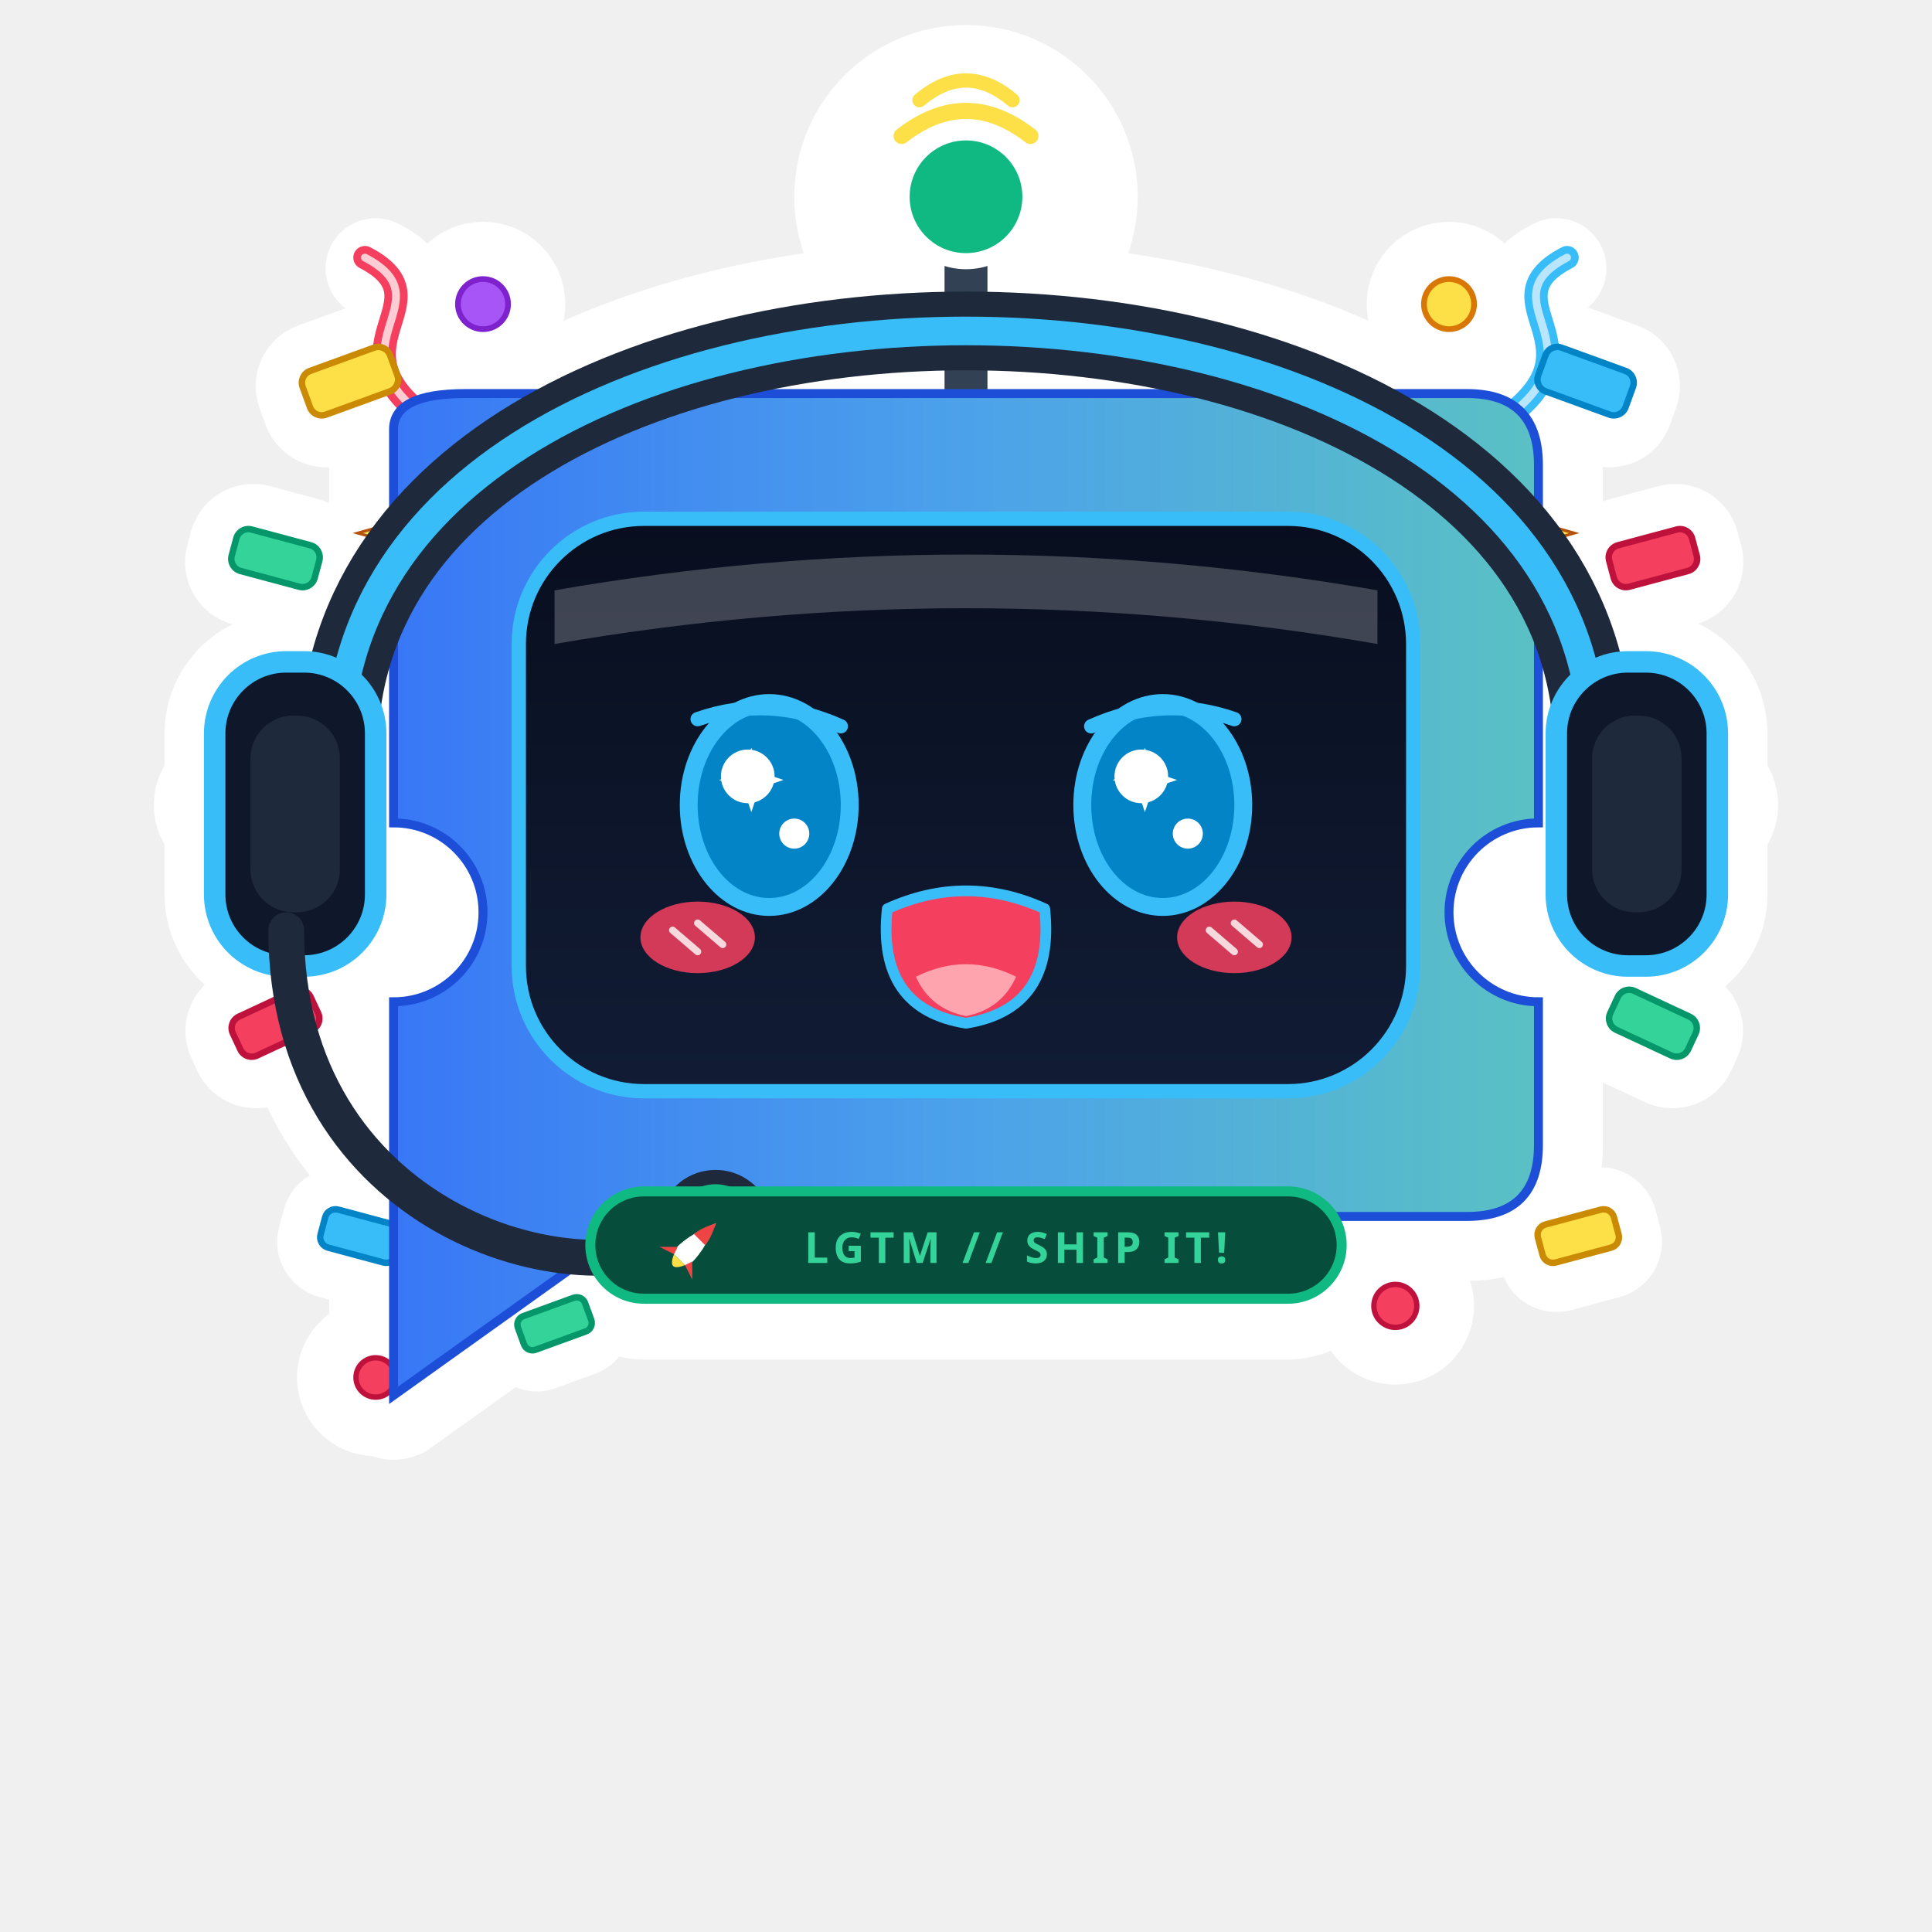
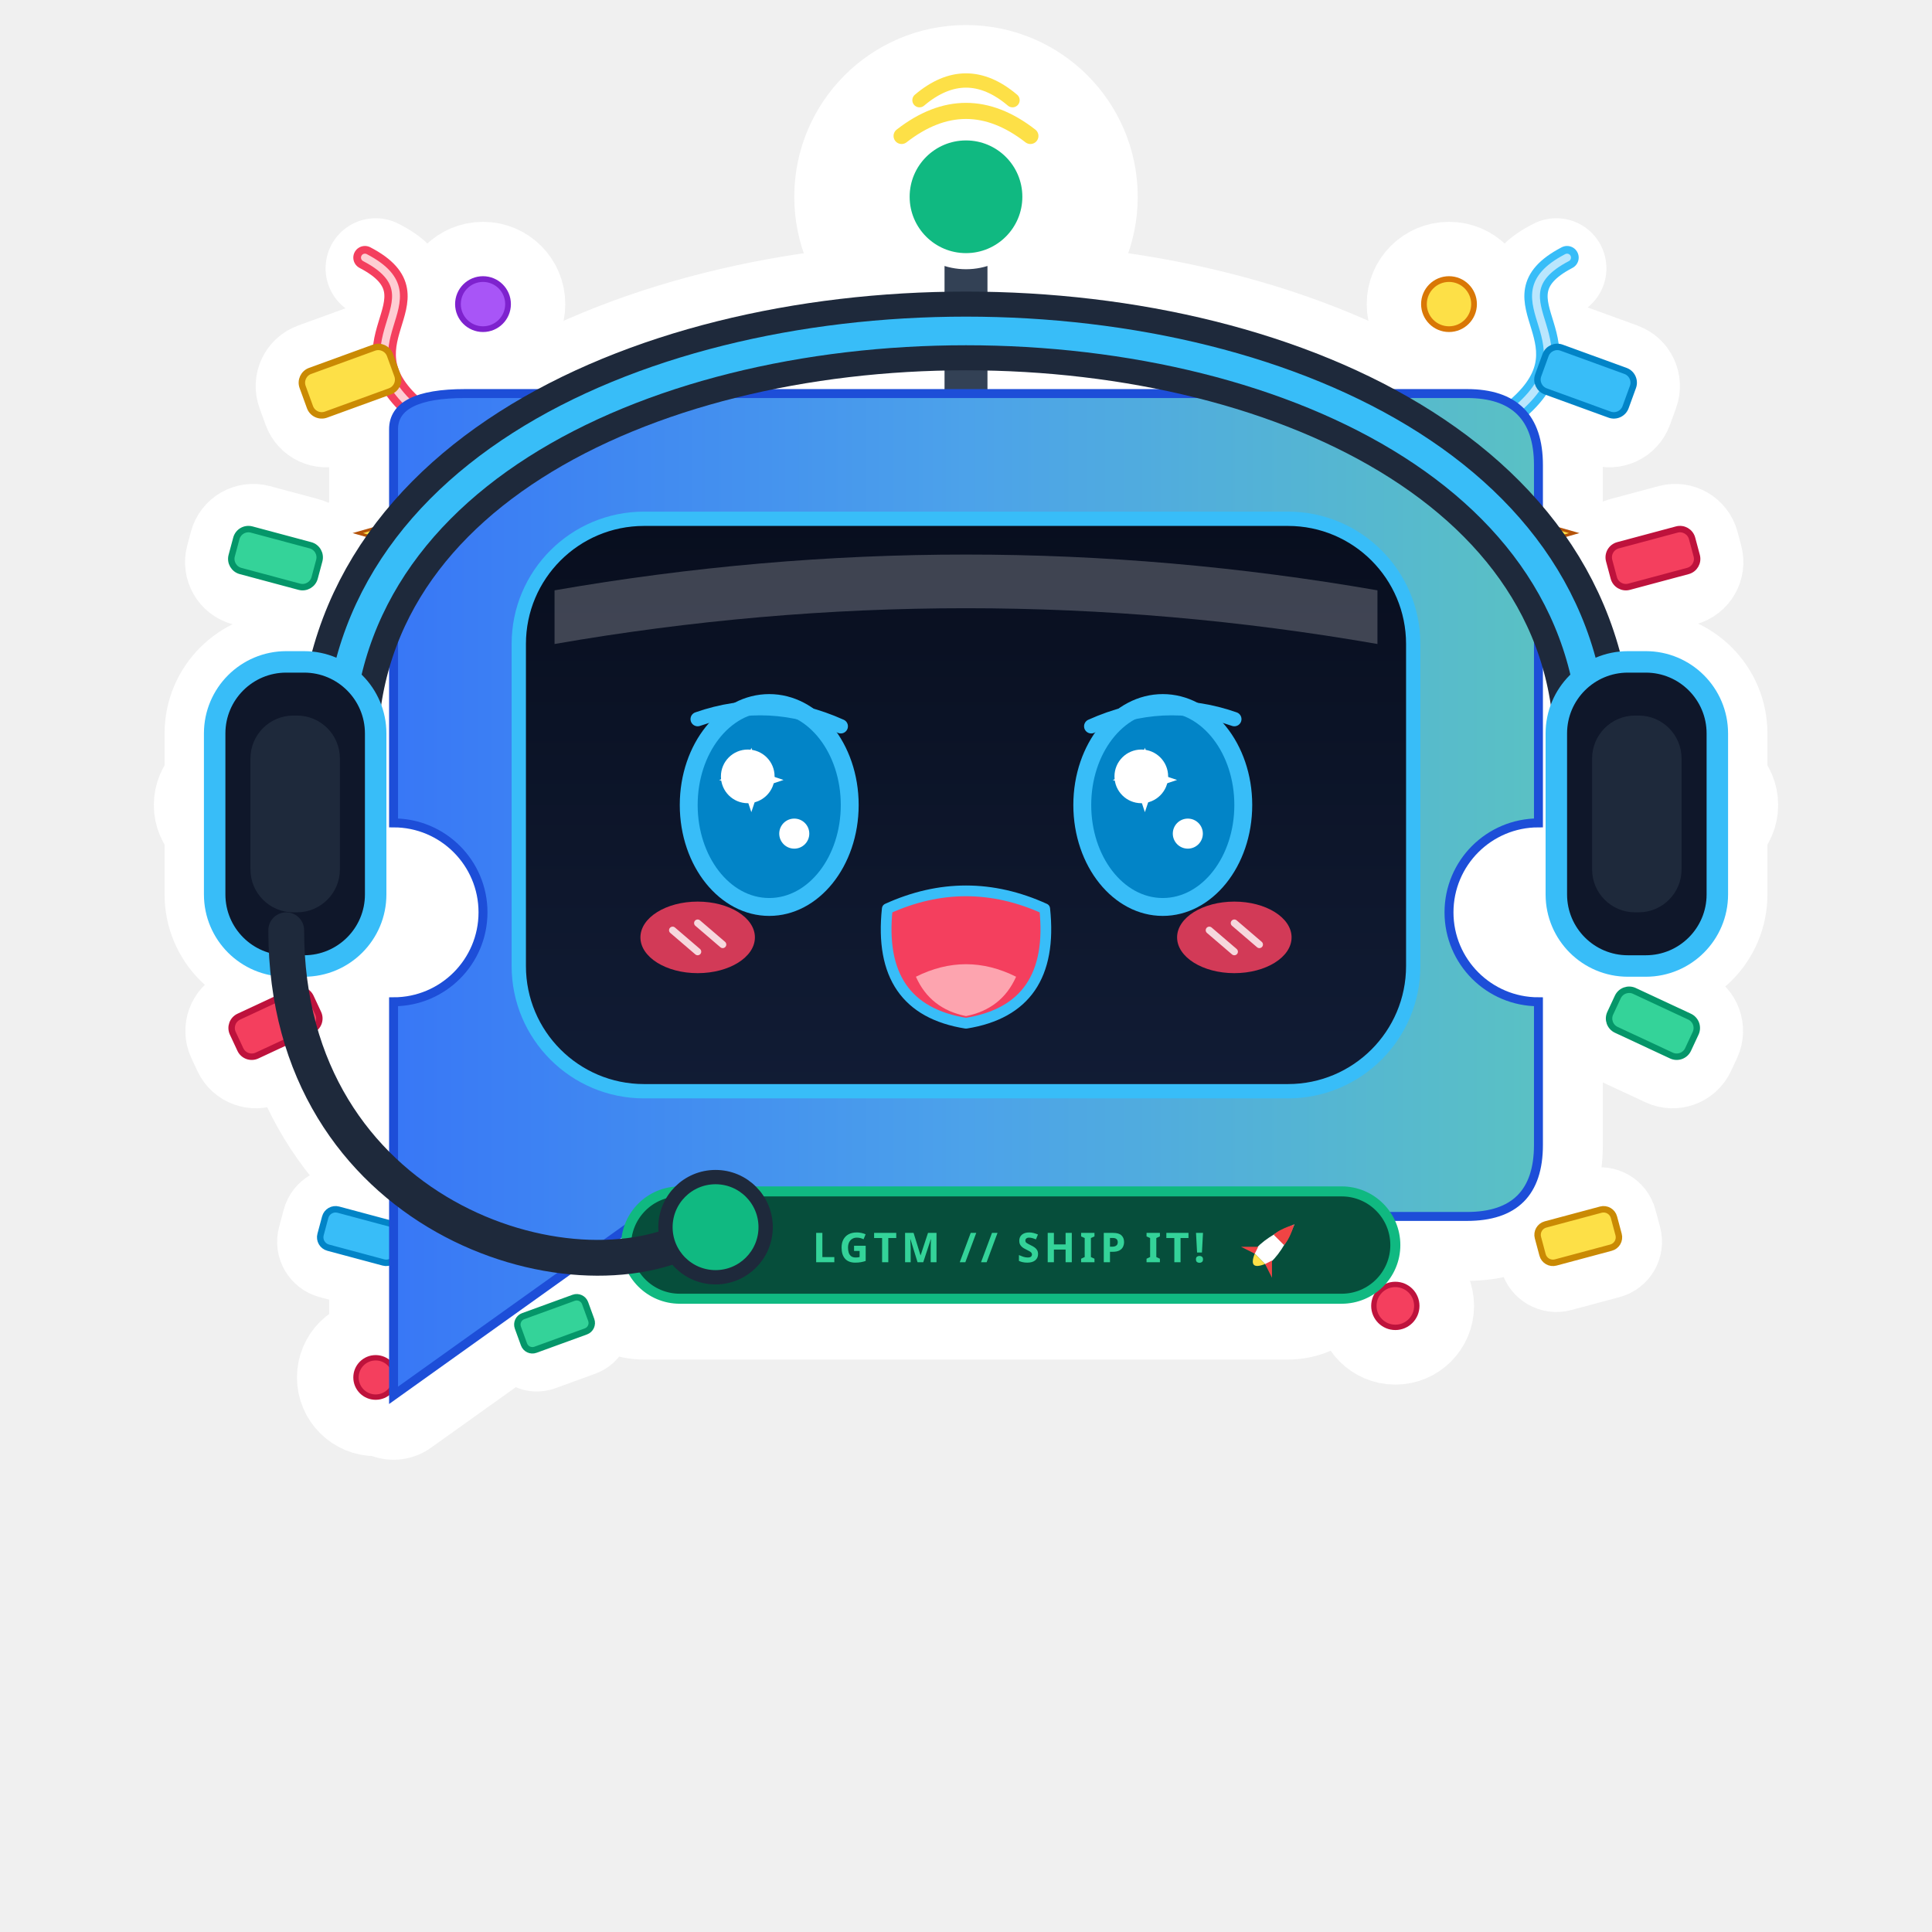
<svg xmlns="http://www.w3.org/2000/svg" viewBox="0 0 540 540" width="540" height="540">
  <defs>
    <linearGradient id="headGrad7" x1="0%" y1="0%" x2="100%" y2="0%">
      <stop offset="0%" stop-color="#3877F6" />
      <stop offset="50%" stop-color="#4CA2EA" />
      <stop offset="100%" stop-color="#5AC1C4" />
    </linearGradient>
    <linearGradient id="screenGrad7" x1="0%" y1="0%" x2="0%" y2="100%">
      <stop offset="0%" stop-color="#080E1E" />
      <stop offset="100%" stop-color="#111C35" />
    </linearGradient>
  </defs>
  <g id="Artwork" transform="translate(270, 270)">
    <g id="WhiteBorder" fill="#FFFFFF" stroke="#FFFFFF" stroke-linejoin="round" stroke-linecap="round">
      <path d="M -160 -150 Q -160 -160, -140 -160 L 140 -160 Q 160 -160, 160 -140 L 160 -40 A 25 25 0 0 0 160 10 L 160 50 Q 160 70, 140 70 L -90 70 L -160 120 L -160 10 A 25 25 0 0 0 -160 -40 Z" stroke-width="36" />
      <path d="M -175 -50 C -190 -220, 190 -220, 175 -50" fill="none" stroke-width="50" />
      <circle cx="0" cy="-215" r="32" stroke-width="32" />
      <line x1="0" y1="-140" x2="0" y2="-215" stroke-width="40" />
      <rect x="-210" y="-85" width="45" height="85" rx="20" stroke-width="28" />
      <rect x="165" y="-85" width="45" height="85" rx="20" stroke-width="28" />
      <path d="M -190 -10 C -190 70, -110 95, -75 75" fill="none" stroke-width="32" />
      <circle cx="-70" cy="73" r="16" stroke-width="28" />
      <rect x="-175" y="-45" width="30" height="60" rx="10" stroke-width="10" />
      <rect x="145" y="-45" width="30" height="60" rx="10" stroke-width="10" />
      <path d="M -22 -232 Q 0 -248 22 -232" fill="none" stroke-width="24" stroke-linecap="round" />
      <path d="M -15 -244 Q 0 -258 15 -244" fill="none" stroke-width="20" stroke-linecap="round" />
      <rect x="-185" y="-170" width="26" height="15" rx="5" stroke-width="26" transform="rotate(-20 -172 -162)" />
      <rect x="-205" y="-120" width="24" height="14" rx="5" stroke-width="26" transform="rotate(15 -193 -113)" />
      <circle cx="-135" cy="-185" r="12" stroke-width="22" />
      <path d="M -165 -195 C -145 -185, -175 -175, -150 -155" fill="none" stroke-width="28" />
      <rect x="-205" y="10" width="24" height="14" rx="5" stroke-width="26" transform="rotate(-25 -193 17)" />
      <circle cx="-205" cy="-45" r="10" stroke-width="24" />
      <rect x="-180" y="70" width="22" height="13" rx="4" stroke-width="24" transform="rotate(15 -169 76)" />
      <circle cx="-165" cy="115" r="10" stroke-width="24" />
      <rect x="-125" y="95" width="20" height="11" rx="4" stroke-width="22" transform="rotate(-20 -115 100)" />
      <rect x="160" y="-170" width="26" height="15" rx="5" stroke-width="26" transform="rotate(20 173 -162)" />
      <rect x="180" y="-120" width="24" height="14" rx="5" stroke-width="26" transform="rotate(-15 192 -113)" />
      <circle cx="135" cy="-185" r="12" stroke-width="22" />
      <path d="M 165 -195 C 145 -185, 175 -175, 150 -155" fill="none" stroke-width="28" />
      <rect x="180" y="10" width="24" height="14" rx="5" stroke-width="26" transform="rotate(25 192 17)" />
      <circle cx="205" cy="-45" r="10" stroke-width="24" />
      <rect x="160" y="70" width="22" height="13" rx="4" stroke-width="24" transform="rotate(-15 171 76)" />
      <circle cx="120" cy="95" r="10" stroke-width="24" />
      <rect x="-105" y="65" width="210" height="30" rx="15" stroke-width="30" />
    </g>
    <path d="M -168 -198 C -145 -186, -178 -174, -152 -154" fill="none" stroke="#F43F5E" stroke-width="6.5" stroke-linecap="round" />
    <path d="M -168 -198 C -145 -186, -178 -174, -152 -154" fill="none" stroke="#FECDD3" stroke-width="2.2" stroke-linecap="round" />
    <rect x="-185" y="-170" width="26" height="13" rx="3.5" fill="#FDE047" stroke="#CA8A04" stroke-width="1.8" transform="rotate(-20 -172 -163)" />
    <rect x="-205" y="-120" width="24" height="12" rx="3.5" fill="#34D399" stroke="#059669" stroke-width="1.8" transform="rotate(15 -193 -114)" />
    <rect x="-205" y="10" width="24" height="12" rx="3.5" fill="#F43F5E" stroke="#BE123C" stroke-width="1.8" transform="rotate(-25 -193 16)" />
    <rect x="-180" y="70" width="22" height="11" rx="3" fill="#38BDF8" stroke="#0284C7" stroke-width="1.8" transform="rotate(15 -169 75)" />
    <rect x="-125" y="95" width="20" height="10" rx="2.5" fill="#34D399" stroke="#059669" stroke-width="1.8" transform="rotate(-20 -115 100)" />
    <circle cx="-135" cy="-185" r="7" fill="#A855F7" stroke="#7E22CE" stroke-width="1.6" />
    <circle cx="-205" cy="-45" r="6" fill="#FDE047" stroke="#D97706" stroke-width="1.6" />
    <circle cx="-165" cy="115" r="5.5" fill="#F43F5E" stroke="#BE123C" stroke-width="1.5" />
    <polygon points="-160,-130 -157,-123 -150,-121 -157,-119 -160,-112 -163,-119 -170,-121 -163,-123" fill="#FDE047" stroke="#B45309" stroke-width="0.8" />
    <path d="M 168 -198 C 145 -186, 178 -174, 152 -154" fill="none" stroke="#38BDF8" stroke-width="6.5" stroke-linecap="round" />
    <path d="M 168 -198 C 145 -186, 178 -174, 152 -154" fill="none" stroke="#BAE6FD" stroke-width="2.2" stroke-linecap="round" />
    <rect x="160" y="-170" width="26" height="13" rx="3.5" fill="#38BDF8" stroke="#0284C7" stroke-width="1.8" transform="rotate(20 173 -163)" />
    <rect x="180" y="-120" width="24" height="12" rx="3.5" fill="#F43F5E" stroke="#BE123C" stroke-width="1.8" transform="rotate(-15 192 -114)" />
    <rect x="180" y="10" width="24" height="12" rx="3.5" fill="#34D399" stroke="#059669" stroke-width="1.8" transform="rotate(25 192 16)" />
    <rect x="160" y="70" width="22" height="11" rx="3" fill="#FDE047" stroke="#CA8A04" stroke-width="1.8" transform="rotate(-15 171 75)" />
    <circle cx="120" cy="95" r="6" fill="#F43F5E" stroke="#BE123C" stroke-width="1.5" />
    <circle cx="135" cy="-185" r="7" fill="#FDE047" stroke="#D97706" stroke-width="1.6" />
    <circle cx="205" cy="-45" r="6" fill="#A855F7" stroke="#7E22CE" stroke-width="1.6" />
    <polygon points="160,-130 163,-123 170,-121 163,-119 160,-112 157,-119 150,-121 157,-123" fill="#FDE047" stroke="#B45309" stroke-width="0.8" />
    <path d="M 0 -150 L 0 -215" stroke="#334155" stroke-width="12" stroke-linecap="round" />
    <circle cx="0" cy="-215" r="18" fill="#10B981" stroke="#FFFFFF" stroke-width="4.5" />
    <path d="M -18 -232 Q 0 -246 18 -232" fill="none" stroke="#FDE047" stroke-width="4.5" stroke-linecap="round" />
    <path d="M -13 -242 Q 0 -253 13 -242" fill="none" stroke="#FDE047" stroke-width="4" stroke-linecap="round" />
    <path d="M -160 -150 Q -160 -160, -140 -160 L 140 -160 Q 160 -160, 160 -140 L 160 -40 A 25 25 0 0 0 160 10 L 160 50 Q 160 70, 140 70 L -90 70 L -160 120 L -160 10 A 25 25 0 0 0 -160 -40 Z" fill="url(#headGrad7)" stroke="#1D4ED8" stroke-width="2.5" />
    <rect x="-125" y="-125" width="250" height="160" rx="35" fill="url(#screenGrad7)" stroke="#38BDF8" stroke-width="4" />
    <path d="M -115 -105 Q 0 -125 115 -105 L 115 -90 Q 0 -110 -115 -90 Z" fill="#FFFFFF" opacity="0.22" />
    <g transform="translate(-55, -45)">
      <ellipse cx="0" cy="0" rx="25" ry="31" fill="#38BDF8" />
      <ellipse cx="0" cy="0" rx="20" ry="26" fill="#0284C7" />
      <polygon points="0,-12 3,-3 12,0 3,3 0,12 -3,3 -12,0 -3,-3" fill="#FFFFFF" transform="translate(-5, -7) scale(0.75)" />
      <circle cx="-6" cy="-8" r="7.5" fill="#FFFFFF" />
      <circle cx="7" cy="8" r="4.2" fill="#FFFFFF" />
      <path d="M -20 -24 Q 0 -31 20 -22" fill="none" stroke="#38BDF8" stroke-width="4" stroke-linecap="round" />
    </g>
    <g transform="translate(55, -45)">
      <ellipse cx="0" cy="0" rx="25" ry="31" fill="#38BDF8" />
      <ellipse cx="0" cy="0" rx="20" ry="26" fill="#0284C7" />
      <polygon points="0,-12 3,-3 12,0 3,3 0,12 -3,3 -12,0 -3,-3" fill="#FFFFFF" transform="translate(-5, -7) scale(0.75)" />
      <circle cx="-6" cy="-8" r="7.5" fill="#FFFFFF" />
      <circle cx="7" cy="8" r="4.2" fill="#FFFFFF" />
      <path d="M -20 -22 Q 0 -31 20 -24" fill="none" stroke="#38BDF8" stroke-width="4" stroke-linecap="round" />
    </g>
    <ellipse cx="-75" cy="-8" rx="16" ry="10" fill="#F43F5E" opacity="0.85" />
    <line x1="-82" y1="-10" x2="-75" y2="-4" stroke="#FFFFFF" stroke-width="2" stroke-linecap="round" opacity="0.8" />
    <line x1="-75" y1="-12" x2="-68" y2="-6" stroke="#FFFFFF" stroke-width="2" stroke-linecap="round" opacity="0.8" />
    <ellipse cx="75" cy="-8" rx="16" ry="10" fill="#F43F5E" opacity="0.85" />
    <line x1="68" y1="-10" x2="75" y2="-4" stroke="#FFFFFF" stroke-width="2" stroke-linecap="round" opacity="0.8" />
    <line x1="75" y1="-12" x2="82" y2="-6" stroke="#FFFFFF" stroke-width="2" stroke-linecap="round" opacity="0.8" />
    <path d="M -22 -16 Q 0 -26 22 -16 Q 25 12 0 16 Q -25 12 -22 -16 Z" fill="#F43F5E" stroke="#38BDF8" stroke-width="3" stroke-linejoin="round" />
    <path d="M -14 3 Q 0 -4 14 3 Q 10 12 0 14 Q -10 12 -14 3 Z" fill="#FDA4AF" />
    <path d="M -175 -50 C -190 -220, 190 -220, 175 -50" fill="none" stroke="#1E293B" stroke-width="22" stroke-linecap="round" />
    <path d="M -175 -50 C -190 -220, 190 -220, 175 -50" fill="none" stroke="#38BDF8" stroke-width="8" stroke-linecap="round" />
    <rect x="-210" y="-85" width="45" height="85" rx="20" fill="#0F172A" stroke="#38BDF8" stroke-width="6" />
    <rect x="-200" y="-70" width="25" height="55" rx="12" fill="#1E293B" />
    <rect x="165" y="-85" width="45" height="85" rx="20" fill="#0F172A" stroke="#38BDF8" stroke-width="6" />
    <rect x="175" y="-70" width="25" height="55" rx="12" fill="#1E293B" />
-     <path d="M -190 -10 C -190 70, -110 95, -75 75" fill="none" stroke="#1E293B" stroke-width="10" stroke-linecap="round" />
-     <circle cx="-70" cy="73" r="14" fill="#10B981" stroke="#1E293B" stroke-width="4" />
    <g transform="translate(0, 78)">
-       <rect x="-105" y="-15" width="210" height="30" rx="15" fill="#064E3B" stroke="#10B981" stroke-width="2.8" />
-       <g transform="translate(-76, 0) scale(0.72) rotate(45)">
+       <rect x="-95" y="-15" width="215" height="30" rx="15" fill="#064E3B" stroke="#10B981" stroke-width="2.8" />
+       <text x="12" y="4.8" font-family="'Noto Sans', sans-serif" font-size="11.5" font-weight="900" letter-spacing="1.2" fill="#34D399" text-anchor="middle">LGTM // SHIP IT!</text>
+       <g transform="translate(86, 0) scale(0.68) rotate(45)">
        <path d="M 0 -12 Q 5 0 4 8 L -4 8 Q -5 0 0 -12 Z" fill="#FFFFFF" />
        <path d="M 0 -12 Q 3 -6 3 -3 L -3 -3 Q -3 -6 0 -12 Z" fill="#EF4444" />
        <polygon points="-4,5 -9,10 -3,8" fill="#EF4444" />
        <polygon points="4,5 9,10 3,8" fill="#EF4444" />
        <path d="M -3 8 Q 0 15 3 8 Z" fill="#FDE047" />
      </g>
-       <text x="14" y="5" font-family="'Noto Sans', sans-serif" font-size="12" font-weight="900" letter-spacing="1.5" fill="#34D399" text-anchor="middle">LGTM // SHIP IT!</text>
    </g>
+     <path d="M -190 -10 C -190 70, -110 95, -75 75" fill="none" stroke="#1E293B" stroke-width="10" stroke-linecap="round" />
+     <circle cx="-70" cy="73" r="14" fill="#10B981" stroke="#1E293B" stroke-width="4" />
  </g>
</svg>
